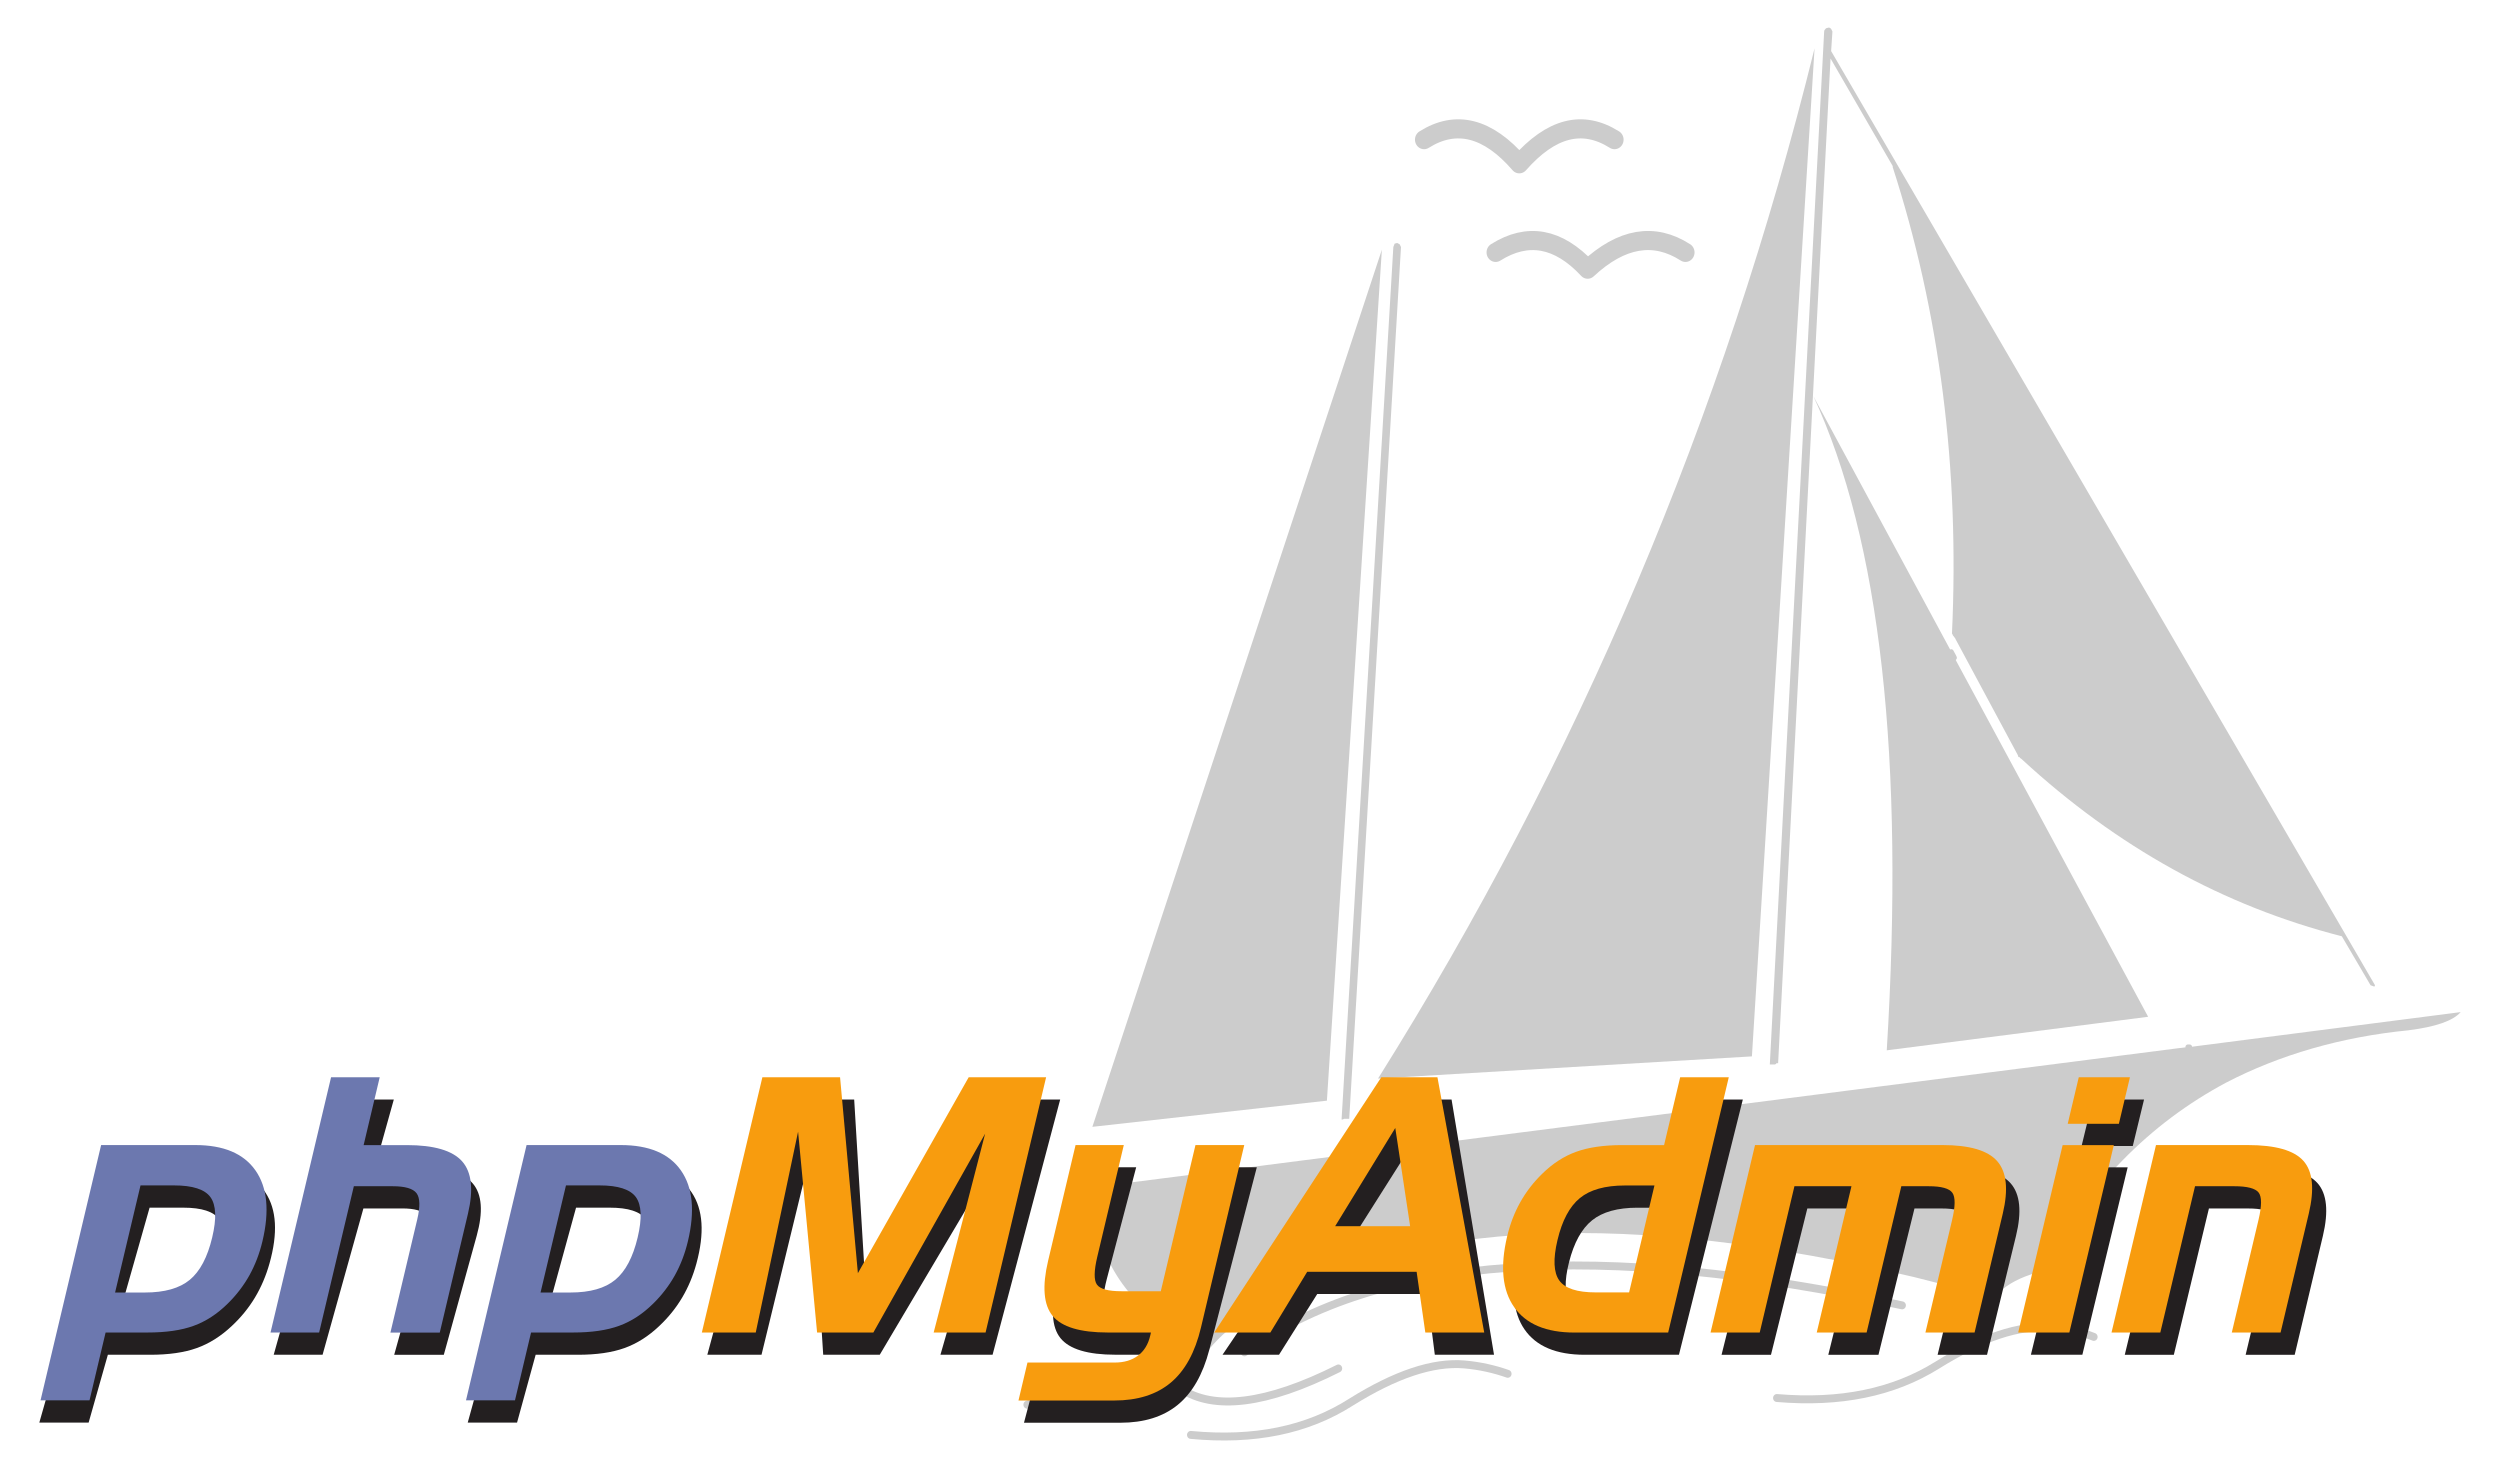
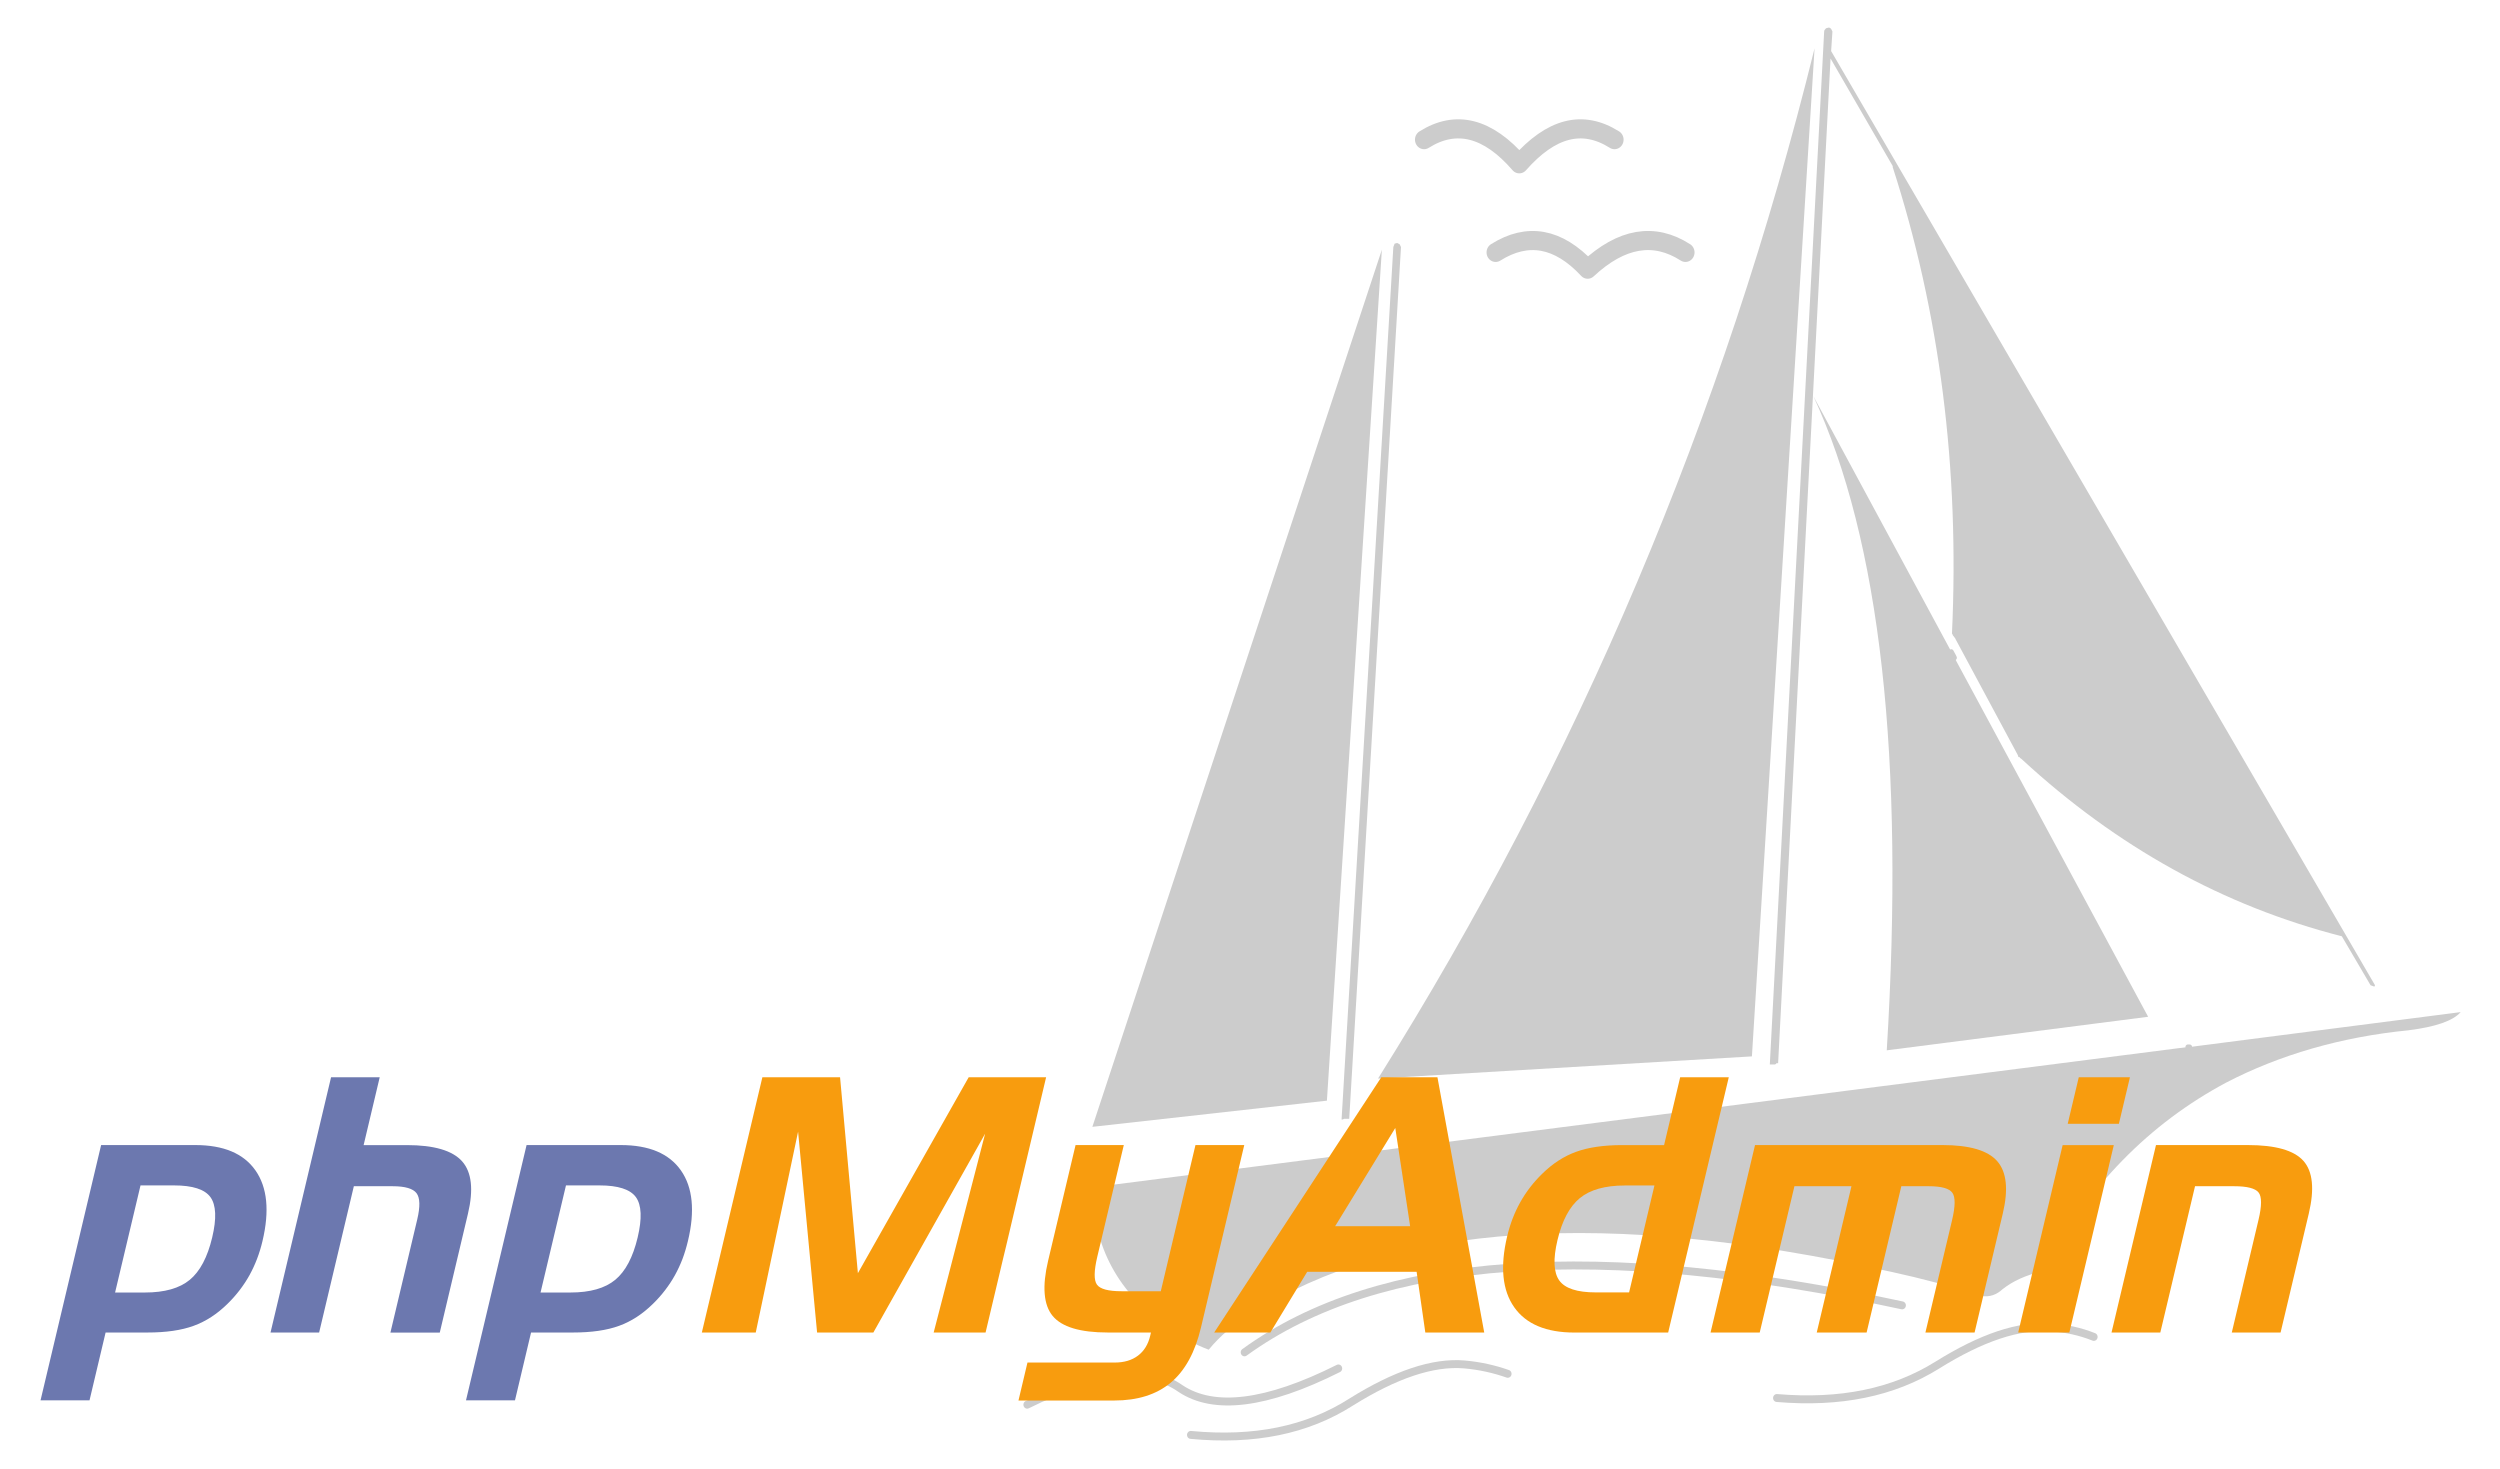
<svg xmlns="http://www.w3.org/2000/svg" width="172" height="101" viewBox="0 0 45.508 26.723" version="1.1" id="svg4612">
  <defs id="defs4606" />
  <g id="layer1" transform="translate(-17.65368,-261.0435)">
    <g id="g3788" transform="matrix(0.6001522,0,0,0.6302023,15.56537,101.1414)">
      <path d="m 59.06,254.644 -0.039,-0.077 c -0.019,-0.019 -0.039,-0.039 -0.077,-0.039 l -0.078,0.02 c -0.039,0.039 -0.058,0.058 -0.058,0.097 l -1.648,29.834 h 0.039 0.116 l 0.039,-0.019 v -0.019 h 0.039 0.019 l 1.59,-29.02 1.977,3.257 0.116,0.174 -0.116,-0.174 -0.078,-0.136 h -0.019 c 1.435,4.226 2.035,8.723 1.803,13.492 l 0.019,0.019 v 0 0.019 l 0.078,0.097 0.02,0.039 1.88,3.334 0.019,0.058 h 0.039 v 0.019 l 0.058,0.039 c 2.888,2.539 6.126,4.245 9.712,5.118 l 0.872,1.415 0.116,0.039 0.019,-0.039 -16.497,-26.984 0.039,-0.562" style="fill:#cccccc;fill-opacity:1;fill-rule:nonzero;stroke:none;stroke-width:0.019" id="path14" />
      <path d="m 62.665,272.556 v 0 l 0.078,0.136 z" style="fill:#cccccc;fill-opacity:1;fill-rule:nonzero;stroke:none;stroke-width:0.019" id="path16" />
      <path d="m 62.762,272.73 -0.019,-0.039 -0.078,-0.136 -4.187,-7.386 c 2.035,4.168 2.772,10.468 2.229,18.901 l 7.928,-0.969 -5.874,-10.371" style="fill:#cccccc;fill-opacity:1;fill-rule:nonzero;stroke:none;stroke-width:0.019" id="path18" />
      <path d="m 76.545,283.489 c 0.814,-0.097 1.337,-0.271 1.57,-0.523 l -8.219,1.008 h -0.039 -0.019 l -33.206,4.052 h -0.019 c 0.019,1.725 0.795,3.082 2.307,4.051 0.407,0.291 0.834,0.504 1.221,0.64 0.368,-0.426 0.776,-0.737 1.26,-1.027 v 0 h 0.019 c 4.342,-2.636 10.798,-3.043 19.327,-1.241 l 0.097,0.019 c 0.931,0.194 1.861,0.427 2.733,0.698 0.252,0.039 0.465,-0.039 0.64,-0.194 0.31,-0.233 0.698,-0.407 1.221,-0.523 v -0.019 0 c 1.376,-2.443 3.237,-4.245 5.564,-5.428 1.609,-0.795 3.47,-1.318 5.544,-1.512" style="fill:#cccccc;fill-opacity:1;fill-rule:nonzero;stroke:none;stroke-width:0.019" id="path20" />
      <path d="m 56.617,284.245 1.9,-29.116 c -2.753,10.623 -7.173,20.548 -13.24,29.756 l 11.34,-0.64" style="fill:#cccccc;fill-opacity:1;fill-rule:nonzero;stroke:none;stroke-width:0.019" id="path22" />
      <path d="m 45.936,260.789 -0.078,-0.039 -0.078,0.019 -0.039,0.097 -1.57,25.201 h 0.019 v 0 h 0.019 l 0.039,-0.019 h 0.155 l 1.57,-25.181 -0.039,-0.077" style="fill:#cccccc;fill-opacity:1;fill-rule:nonzero;stroke:none;stroke-width:0.019" id="path24" />
      <path d="m 43.726,285.524 v 0 l 1.667,-24.58 -8.781,25.336 7.114,-0.756" style="fill:#cccccc;fill-opacity:1;fill-rule:nonzero;stroke:none;stroke-width:0.019" id="path26" />
      <path d="m 69.896,283.973 h -0.058" style="fill:none;stroke:#cccccc;stroke-width:0.143;stroke-linecap:round;stroke-linejoin:round;stroke-miterlimit:4;stroke-dasharray:none;stroke-opacity:1" id="path28" />
      <path d="m 62.665,272.556 v 0 l 0.078,0.136 0.019,0.039" style="fill:none;stroke:#cccccc;stroke-width:0.143;stroke-linecap:round;stroke-linejoin:round;stroke-miterlimit:4;stroke-dasharray:none;stroke-opacity:1" id="path32" />
      <path d="m 44.075,293.259 c -2.191,1.047 -3.78,1.221 -4.788,0.582 -1.008,-0.678 -2.559,-0.523 -4.652,0.465" style="fill:none;stroke:#cccccc;stroke-width:0.229;stroke-linecap:round;stroke-linejoin:round;stroke-miterlimit:4;stroke-dasharray:none;stroke-opacity:1" id="path34" />
      <path d="m 49.212,293.414 c -0.407,-0.136 -0.853,-0.233 -1.318,-0.271 -0.95,-0.077 -2.094,0.291 -3.431,1.086 -1.338,0.814 -2.947,1.124 -4.866,0.95" style="fill:none;stroke:#cccccc;stroke-width:0.229;stroke-linecap:round;stroke-linejoin:round;stroke-miterlimit:4;stroke-dasharray:none;stroke-opacity:1" id="path36" />
      <path d="m 61.173,291.437 c -9.228,-1.9 -15.876,-1.454 -19.947,1.357" style="fill:none;stroke:#cccccc;stroke-width:0.229;stroke-linecap:round;stroke-linejoin:round;stroke-miterlimit:4;stroke-dasharray:none;stroke-opacity:1" id="path38" />
      <path d="m 66.988,292.348 c -0.407,-0.155 -0.853,-0.252 -1.318,-0.271 -0.95,-0.077 -2.093,0.291 -3.431,1.086 -1.338,0.795 -2.947,1.105 -4.866,0.95" style="fill:none;stroke:#cccccc;stroke-width:0.229;stroke-linecap:round;stroke-linejoin:round;stroke-miterlimit:4;stroke-dasharray:none;stroke-opacity:1" id="path40" />
      <path d="m 54.601,261.022 c -0.95,-0.582 -1.938,-0.426 -2.966,0.485 -0.892,-0.911 -1.822,-1.066 -2.791,-0.485" style="fill:none;stroke:#cccccc;stroke-width:0.552;stroke-linecap:round;stroke-linejoin:round;stroke-miterlimit:4;stroke-dasharray:none;stroke-opacity:1" id="path42" />
      <path d="m 52.449,257.765 c -0.969,-0.581 -1.919,-0.349 -2.888,0.698 -0.95,-1.047 -1.919,-1.279 -2.888,-0.698" style="fill:none;stroke:#cccccc;stroke-width:0.552;stroke-linecap:round;stroke-linejoin:round;stroke-miterlimit:4;stroke-dasharray:none;stroke-opacity:1" id="path44" />
    </g>
-     <g id="g3771" transform="matrix(0.6744567,0,0,0.7082274,17.30821,78.3564)">
-       <path d="m 3.535,287.953 h 2.545 c 0.765,0 1.297,0.217 1.598,0.652 0.301,0.435 0.337,1.041 0.108,1.817 -0.094,0.319 -0.225,0.611 -0.393,0.878 -0.168,0.266 -0.376,0.51 -0.624,0.73 -0.295,0.265 -0.611,0.455 -0.948,0.569 -0.337,0.115 -0.757,0.172 -1.258,0.172 H 3.423 l -0.519,1.743 H 1.573 Z m 1.014,1.038 -0.82,2.752 h 0.808 c 0.535,0 0.947,-0.109 1.234,-0.327 0.287,-0.218 0.506,-0.58 0.656,-1.088 0.145,-0.489 0.145,-0.834 7.428e-4,-1.036 -0.144,-0.201 -0.468,-0.302 -0.971,-0.302 H 4.549" style="fill:#231f20;fill-opacity:1;fill-rule:nonzero;stroke:none;stroke-width:0.019" id="path46" />
-       <path d="m 9.829,286.21 h 1.312 l -0.511,1.743 h 1.168 c 0.736,0 1.227,0.139 1.476,0.417 0.248,0.278 0.283,0.727 0.103,1.346 l -0.887,3.056 h -1.339 l 0.848,-2.908 c 0.096,-0.331 0.099,-0.555 0.009,-0.675 -0.09,-0.119 -0.303,-0.179 -0.639,-0.179 h -1.049 l -1.102,3.761 H 7.899 l 1.93,-6.561" style="fill:#231f20;fill-opacity:1;fill-rule:nonzero;stroke:none;stroke-width:0.019" id="path48" />
-       <path d="m 15.035,287.953 h 2.545 c 0.765,0 1.299,0.217 1.604,0.652 0.305,0.435 0.346,1.041 0.125,1.817 -0.091,0.319 -0.219,0.611 -0.385,0.878 -0.166,0.266 -0.371,0.51 -0.617,0.73 -0.292,0.265 -0.607,0.455 -0.943,0.569 -0.336,0.115 -0.755,0.172 -1.257,0.172 h -1.138 l -0.502,1.743 H 13.136 Z m 1.024,1.038 -0.793,2.752 h 0.808 c 0.535,0 0.946,-0.109 1.231,-0.327 0.285,-0.218 0.5,-0.58 0.646,-1.088 0.14,-0.489 0.137,-0.834 -0.009,-1.036 -0.146,-0.201 -0.471,-0.302 -0.974,-0.302 H 16.059" style="fill:#231f20;fill-opacity:1;fill-rule:nonzero;stroke:none;stroke-width:0.019" id="path50" />
-       <path d="m 21.468,286.21 h 2.098 l 0.319,5.035 3.151,-5.035 h 2.09 l -1.825,6.561 H 25.894 l 1.543,-5.111 -3.181,5.111 h -1.526 l -0.346,-5.164 -1.319,5.164 H 19.602 l 1.866,-6.561" style="fill:#231f20;fill-opacity:1;fill-rule:nonzero;stroke:none;stroke-width:0.019" id="path52" />
-       <path d="m 31.019,291.709 h 1.064 l 1.031,-3.757 h 1.319 l -1.282,4.689 c -0.174,0.637 -0.458,1.11 -0.852,1.417 -0.394,0.307 -0.911,0.46 -1.55,0.46 h -2.6 l 0.27,-0.976 h 2.369 c 0.254,0 0.466,-0.059 0.635,-0.177 0.169,-0.118 0.284,-0.289 0.346,-0.514 l 0.022,-0.081 h -1.172 c -0.749,0 -1.244,-0.142 -1.485,-0.426 -0.24,-0.284 -0.268,-0.758 -0.084,-1.422 l 0.823,-2.97 h 1.304 l -0.793,2.872 c -0.1,0.363 -0.11,0.602 -0.028,0.715 0.082,0.113 0.302,0.17 0.662,0.17" style="fill:#231f20;fill-opacity:1;fill-rule:nonzero;stroke:none;stroke-width:0.019" id="path54" />
-       <path d="m 38.173,286.21 h 1.516 l 1.146,6.561 h -1.598 l -0.208,-1.562 h -2.965 l -1.032,1.562 h -1.525 z m 0.351,1.303 -1.679,2.525 h 2.031 z" style="fill:#231f20;fill-opacity:1;fill-rule:nonzero;stroke:none;stroke-width:0.019" id="path56" />
-       <path d="m 45.826,292.771 h -2.543 c -0.768,0 -1.31,-0.217 -1.625,-0.652 -0.315,-0.435 -0.368,-1.041 -0.161,-1.817 0.085,-0.319 0.208,-0.611 0.369,-0.877 0.161,-0.266 0.361,-0.51 0.602,-0.73 0.287,-0.265 0.597,-0.455 0.932,-0.569 0.334,-0.115 0.75,-0.172 1.247,-0.172 h 1.131 l 0.46,-1.743 h 1.312 z m -1.046,-1.033 0.725,-2.747 h -0.798 c -0.535,0 -0.944,0.108 -1.225,0.324 -0.282,0.216 -0.49,0.576 -0.623,1.079 -0.13,0.488 -0.119,0.835 0.033,1.039 0.152,0.204 0.479,0.306 0.981,0.306 h 0.907" style="fill:#231f20;fill-opacity:1;fill-rule:nonzero;stroke:none;stroke-width:0.019" id="path58" />
-       <path d="m 48.238,287.953 h 5.064 c 0.734,0 1.227,0.138 1.48,0.415 0.253,0.277 0.3,0.726 0.141,1.348 l -0.782,3.056 h -1.334 l 0.743,-2.89 c 0.091,-0.354 0.096,-0.588 0.014,-0.701 -0.082,-0.113 -0.296,-0.17 -0.641,-0.17 h -0.74 l -0.972,3.761 h -1.354 l 0.976,-3.761 h -1.542 l -0.981,3.761 h -1.334 l 1.262,-4.818" style="fill:#231f20;fill-opacity:1;fill-rule:nonzero;stroke:none;stroke-width:0.019" id="path60" />
-       <path d="m 58.075,287.405 h -1.382 l 0.305,-1.195 h 1.381 z m -1.362,5.366 h -1.388 l 1.229,-4.818 h 1.383 l -1.223,4.818" style="fill:#231f20;fill-opacity:1;fill-rule:nonzero;stroke:none;stroke-width:0.019" id="path62" />
-       <path d="m 59.077,287.953 h 2.481 c 0.75,0 1.251,0.136 1.504,0.408 0.253,0.272 0.301,0.724 0.144,1.355 l -0.761,3.056 h -1.324 l 0.725,-2.899 c 0.09,-0.36 0.09,-0.594 0.002,-0.701 -0.089,-0.107 -0.308,-0.161 -0.657,-0.161 h -1.061 l -0.947,3.761 h -1.324 l 1.219,-4.818" style="fill:#231f20;fill-opacity:1;fill-rule:nonzero;stroke:none;stroke-width:0.019" id="path64" />
-     </g>
    <g id="g3772" transform="matrix(0.6744567,0,0,0.7082274,17.30821,78.3564)">
      <path d="m 3.241,287.381 h 2.541 c 0.764,0 1.305,0.217 1.625,0.652 0.32,0.435 0.383,1.041 0.189,1.817 -0.079,0.319 -0.197,0.611 -0.352,0.878 -0.156,0.266 -0.352,0.51 -0.588,0.73 -0.282,0.265 -0.587,0.455 -0.918,0.569 -0.33,0.115 -0.745,0.172 -1.244,0.172 H 3.362 l -0.434,1.743 H 1.606 Z m 1.063,1.038 -0.686,2.752 h 0.804 c 0.533,0 0.937,-0.109 1.213,-0.327 0.276,-0.218 0.477,-0.58 0.604,-1.088 0.122,-0.489 0.106,-0.834 -0.047,-1.036 -0.153,-0.201 -0.481,-0.302 -0.983,-0.302 H 4.304" style="fill:#6c78af;fill-opacity:1;fill-rule:nonzero;stroke:none;stroke-width:0.019" id="path66" />
      <path d="m 9.448,285.639 h 1.312 l -0.434,1.743 h 1.167 c 0.734,0 1.231,0.139 1.491,0.417 0.259,0.278 0.312,0.727 0.158,1.346 l -0.761,3.056 h -1.332 l 0.724,-2.908 c 0.082,-0.331 0.076,-0.555 -0.019,-0.675 -0.095,-0.119 -0.31,-0.179 -0.645,-0.179 h -1.047 l -0.937,3.761 h -1.312 l 1.634,-6.561" style="fill:#6c78af;fill-opacity:1;fill-rule:nonzero;stroke:none;stroke-width:0.019" id="path68" />
      <path d="m 14.724,287.381 h 2.541 c 0.764,0 1.305,0.217 1.625,0.652 0.32,0.435 0.383,1.041 0.189,1.817 -0.079,0.319 -0.197,0.611 -0.352,0.878 -0.156,0.266 -0.352,0.51 -0.588,0.73 -0.282,0.265 -0.587,0.455 -0.918,0.569 -0.33,0.115 -0.745,0.172 -1.244,0.172 h -1.132 l -0.434,1.743 h -1.322 z m 1.063,1.038 -0.686,2.752 h 0.804 c 0.533,0 0.937,-0.109 1.213,-0.327 0.276,-0.218 0.477,-0.58 0.604,-1.088 0.122,-0.489 0.106,-0.834 -0.047,-1.036 -0.153,-0.201 -0.481,-0.302 -0.983,-0.302 h -0.906" style="fill:#6c78af;fill-opacity:1;fill-rule:nonzero;stroke:none;stroke-width:0.019" id="path70" />
      <path d="m 21.087,285.639 h 2.098 l 0.481,5.035 2.99,-5.035 h 2.09 l -1.634,6.561 h -1.401 l 1.389,-5.111 -3.017,5.111 h -1.518 l -0.513,-5.164 -1.143,5.164 h -1.455 l 1.634,-6.561" style="fill:#f89c0e;fill-opacity:1;fill-rule:nonzero;stroke:none;stroke-width:0.019" id="path72" />
      <path d="m 30.782,291.138 h 1.059 l 0.936,-3.757 h 1.317 l -1.168,4.689 c -0.159,0.638 -0.43,1.11 -0.815,1.417 -0.385,0.307 -0.894,0.46 -1.529,0.46 h -2.582 l 0.243,-0.976 h 2.355 c 0.253,0 0.462,-0.059 0.627,-0.177 0.165,-0.118 0.276,-0.289 0.331,-0.514 l 0.02,-0.081 h -1.165 c -0.745,0 -1.241,-0.142 -1.488,-0.426 -0.246,-0.284 -0.287,-0.758 -0.122,-1.422 l 0.74,-2.97 h 1.302 l -0.716,2.872 c -0.09,0.363 -0.094,0.602 -0.009,0.715 0.084,0.113 0.305,0.17 0.663,0.17" style="fill:#f89c0e;fill-opacity:1;fill-rule:nonzero;stroke:none;stroke-width:0.019" id="path74" />
      <path d="m 37.792,285.639 h 1.516 l 1.263,6.561 h -1.59 L 38.746,290.638 h -2.953 l -0.995,1.562 h -1.516 z m 0.378,1.303 -1.623,2.525 h 2.024 z" style="fill:#f89c0e;fill-opacity:1;fill-rule:nonzero;stroke:none;stroke-width:0.019" id="path76" />
      <path d="m 45.535,292.2 h -2.529 c -0.764,0 -1.307,-0.217 -1.627,-0.652 -0.32,-0.435 -0.383,-1.041 -0.19,-1.818 0.079,-0.319 0.197,-0.611 0.353,-0.877 0.156,-0.266 0.352,-0.51 0.589,-0.73 0.282,-0.265 0.589,-0.455 0.921,-0.569 0.332,-0.115 0.746,-0.172 1.243,-0.172 h 1.13 l 0.434,-1.743 h 1.312 z m -1.054,-1.033 0.684,-2.747 h -0.796 c -0.534,0 -0.94,0.108 -1.217,0.324 -0.277,0.216 -0.479,0.576 -0.604,1.079 -0.122,0.488 -0.105,0.835 0.049,1.039 0.154,0.204 0.482,0.306 0.982,0.306 h 0.903" style="fill:#f89c0e;fill-opacity:1;fill-rule:nonzero;stroke:none;stroke-width:0.019" id="path78" />
      <path d="m 47.88,287.381 h 5.056 c 0.733,0 1.227,0.138 1.481,0.415 0.254,0.277 0.304,0.726 0.149,1.348 l -0.761,3.056 h -1.327 l 0.72,-2.89 c 0.088,-0.354 0.091,-0.588 0.009,-0.701 -0.083,-0.113 -0.296,-0.17 -0.641,-0.17 H 51.828 L 50.891,292.2 h -1.346 l 0.937,-3.761 h -1.539 l -0.937,3.761 H 46.679 l 1.2,-4.818" style="fill:#f89c0e;fill-opacity:1;fill-rule:nonzero;stroke:none;stroke-width:0.019" id="path80" />
      <path d="m 57.7,286.834 h -1.381 l 0.298,-1.195 h 1.381 z m -1.337,5.366 h -1.381 l 1.2,-4.818 h 1.381 l -1.2,4.818" style="fill:#f89c0e;fill-opacity:1;fill-rule:nonzero;stroke:none;stroke-width:0.019" id="path82" />
      <path d="m 58.703,287.381 h 2.477 c 0.749,0 1.249,0.136 1.502,0.408 0.253,0.272 0.3,0.724 0.143,1.355 l -0.761,3.056 h -1.317 l 0.722,-2.899 c 0.09,-0.36 0.09,-0.594 0.001,-0.701 -0.089,-0.107 -0.308,-0.161 -0.656,-0.161 h -1.059 l -0.937,3.761 h -1.317 l 1.2,-4.818" style="fill:#f89c0e;fill-opacity:1;fill-rule:nonzero;stroke:none;stroke-width:0.019" id="path84" />
    </g>
  </g>
</svg>
